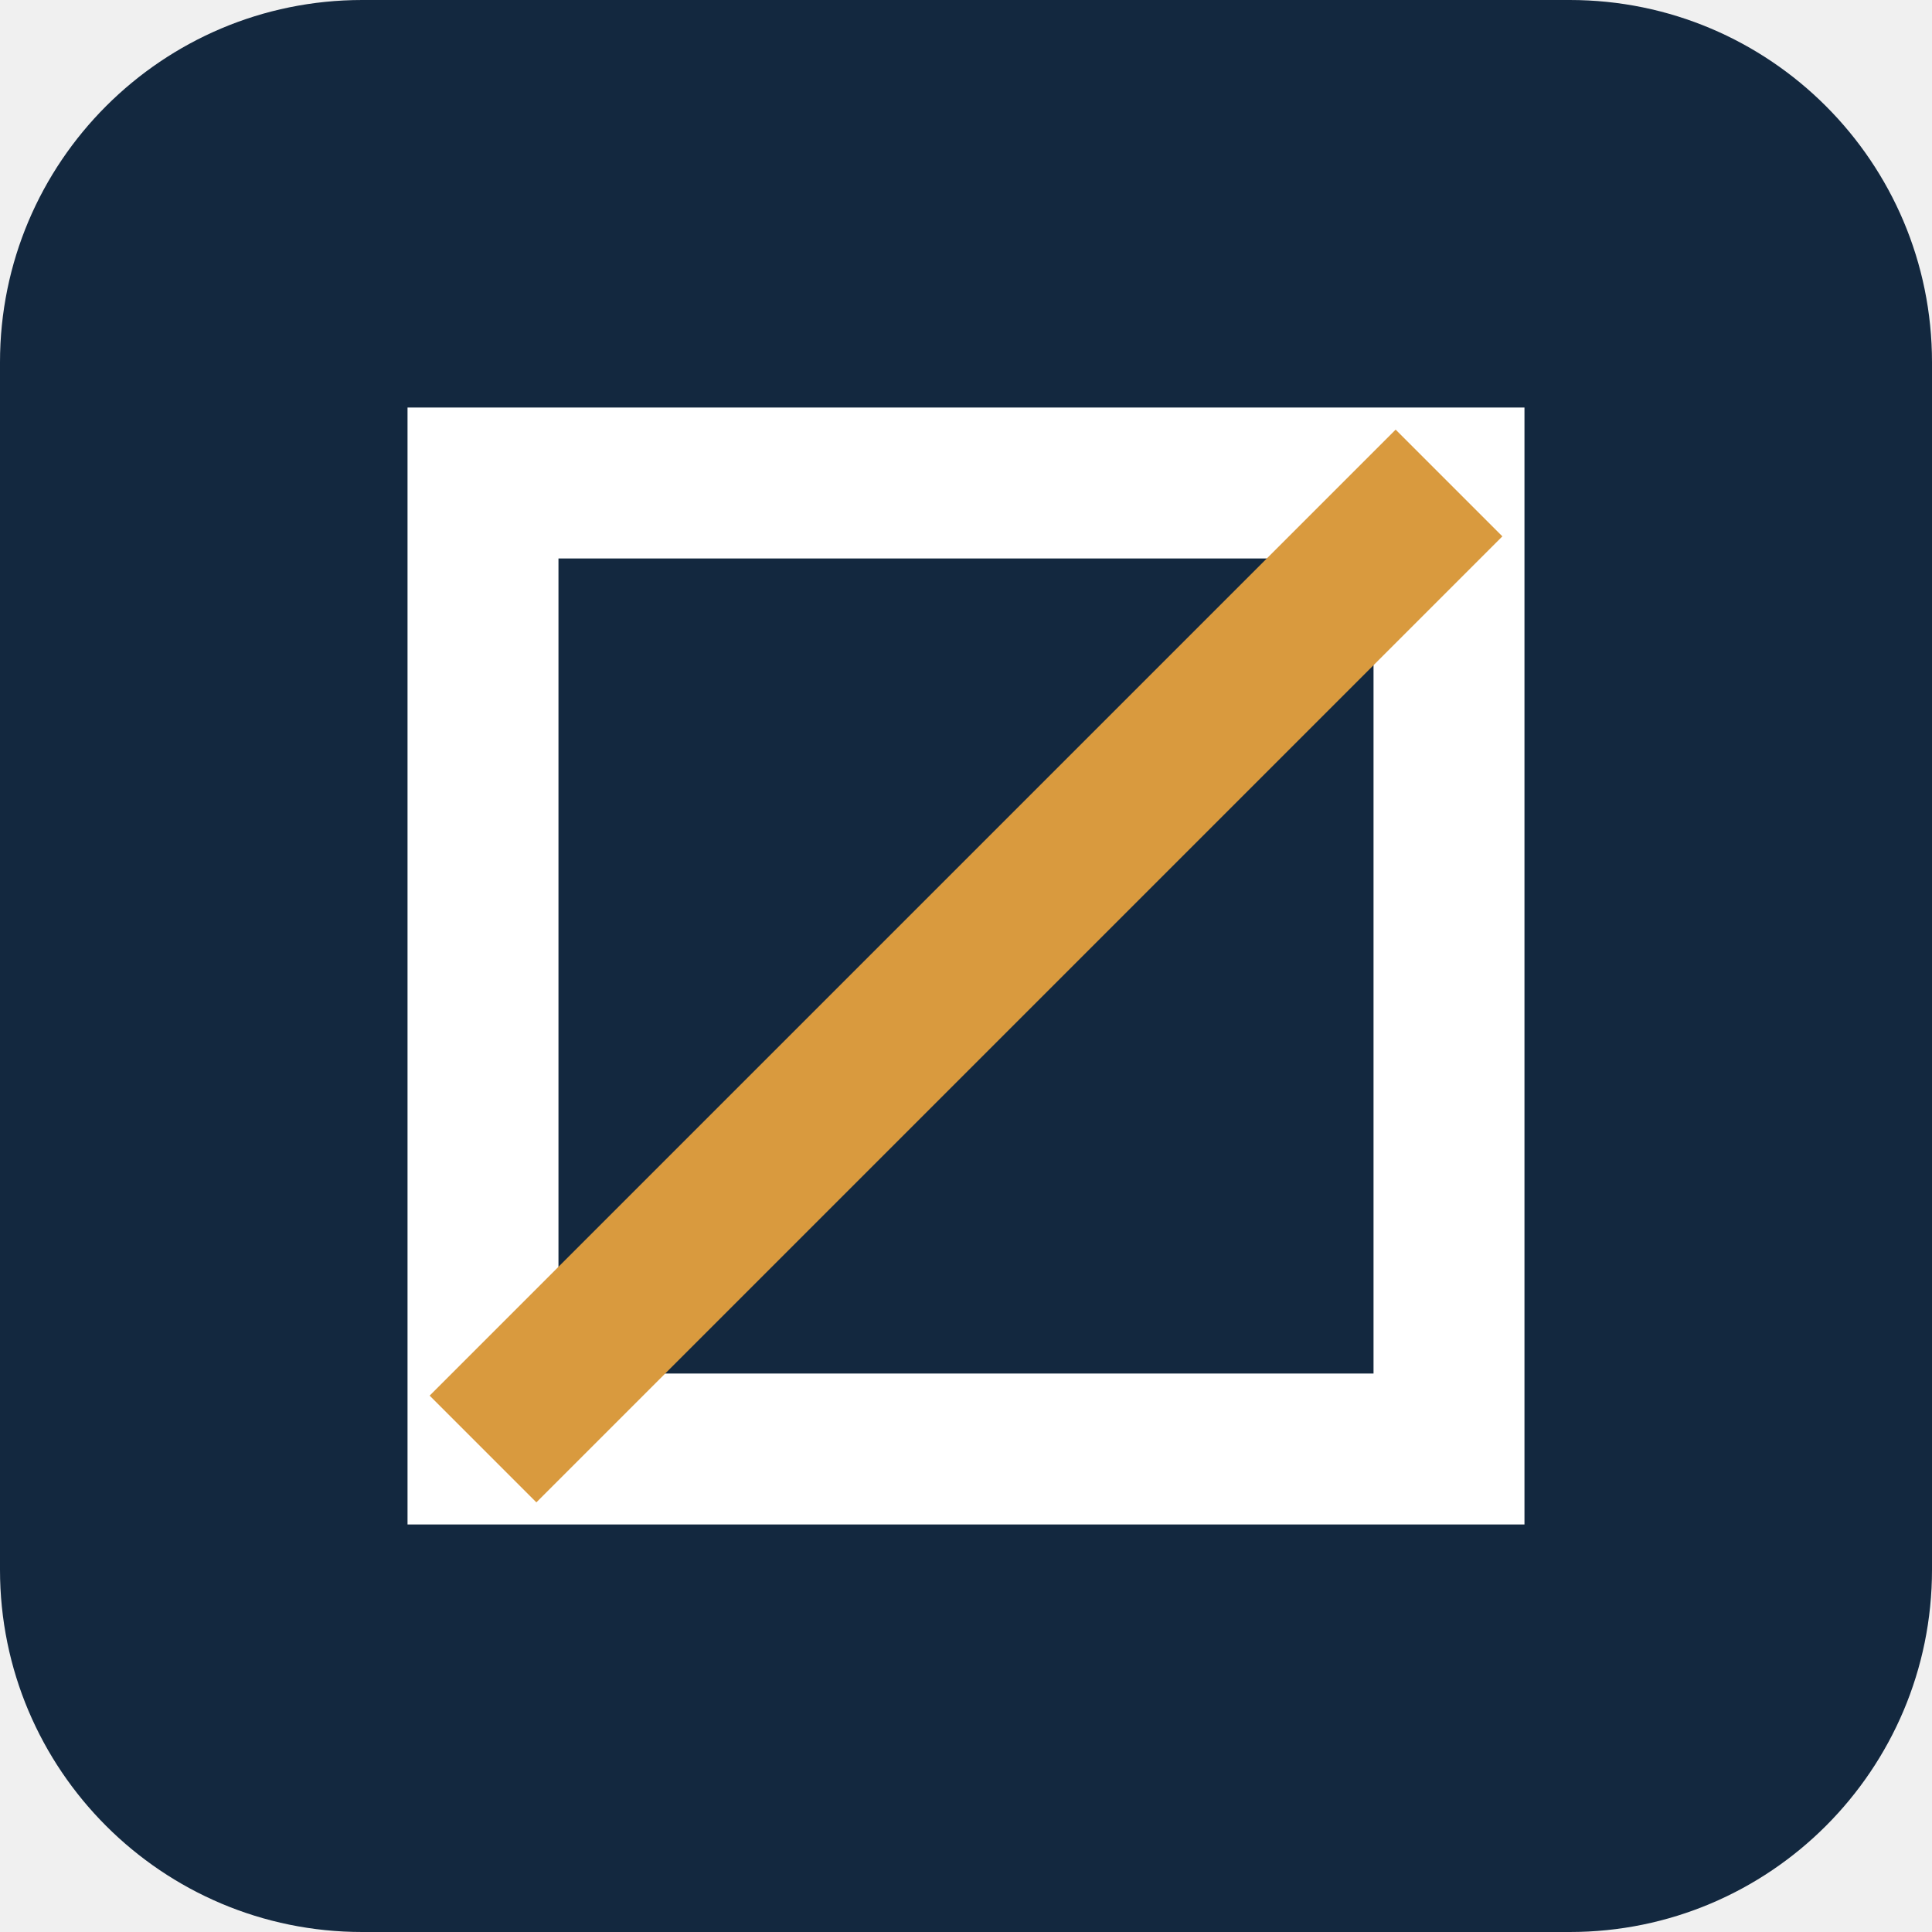
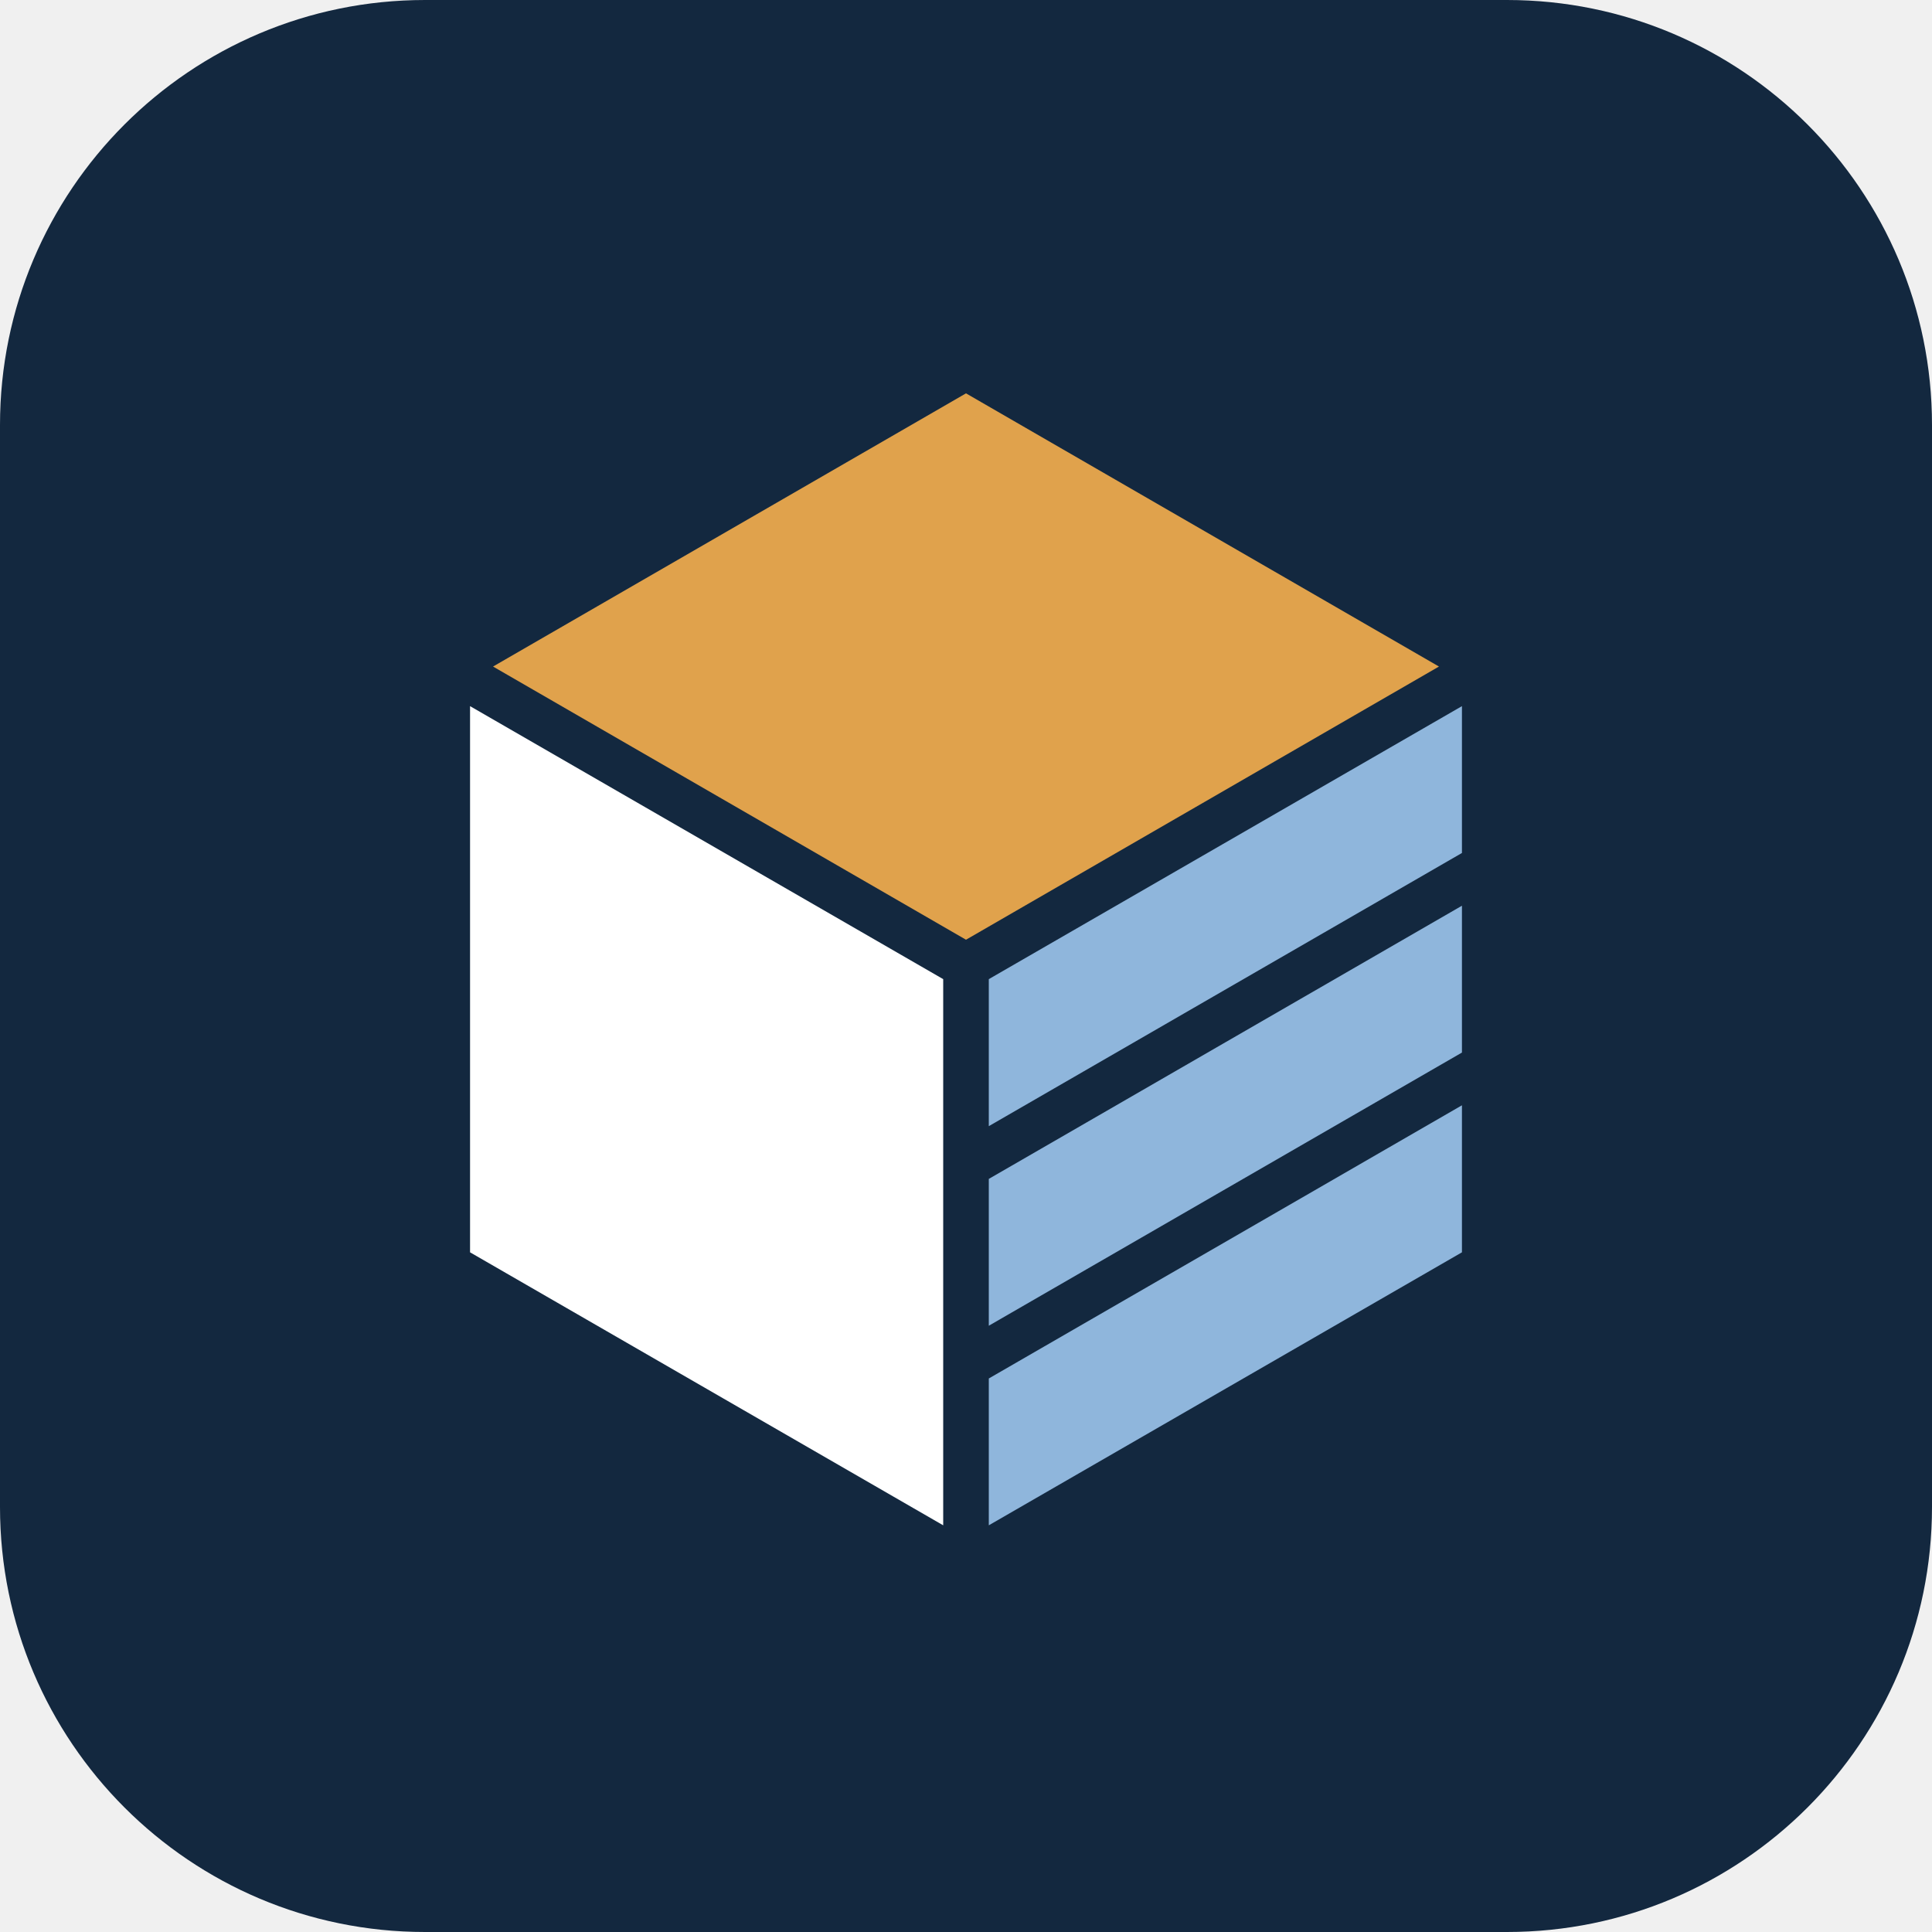
- <svg xmlns="http://www.w3.org/2000/svg" viewBox="0 0 64 64">
-   <rect width="64" height="64" rx="12" fill="#13283F" />
-   <path d="M16 48V16h32v32z" fill="none" stroke="#fff" stroke-width="5" />
-   <path d="M16 48 48 16" stroke="#D99A3E" stroke-width="5" />
+ <svg xmlns="http://www.w3.org/2000/svg" viewBox="0 0 100.00 100.00" role="img" aria-label="DCC Ingeniería y Construcción">
+   <rect width="100" height="100" rx="22" fill="#13283F" />
+   <path fill="#FFFFFF" d="M24.33 36.55 L48.82 50.68 L48.82 78.95 L24.33 64.82 Z" />
+   <path fill="#8FB6DC" d="M51.18 50.68 L75.67 36.55 L75.67 44.15 L51.18 58.29 Z" />
+   <path fill="#8FB6DC" d="M51.18 61.02 L75.67 46.88 L75.67 54.48 L51.18 68.62 Z" />
+   <path fill="#8FB6DC" d="M51.18 71.35 L75.67 57.21 L75.67 64.82 L51.18 78.95 Z" />
+   <path fill="#E0A24C" d="M50.00 20.36 L74.48 34.50 L50.00 48.64 L25.52 34.50 Z" />
</svg>
